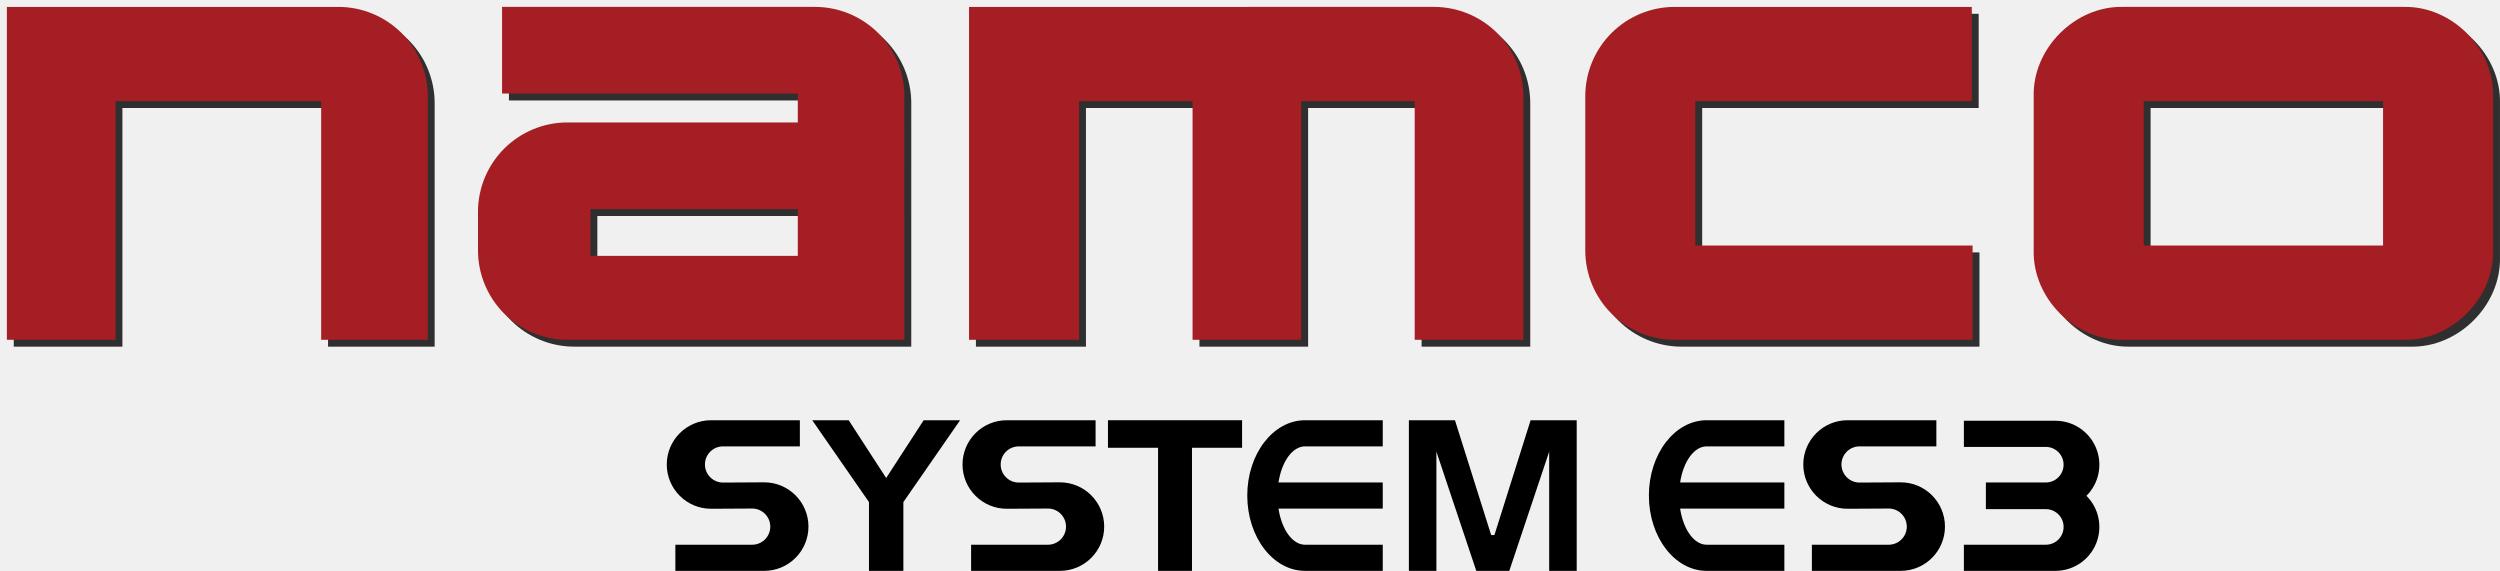
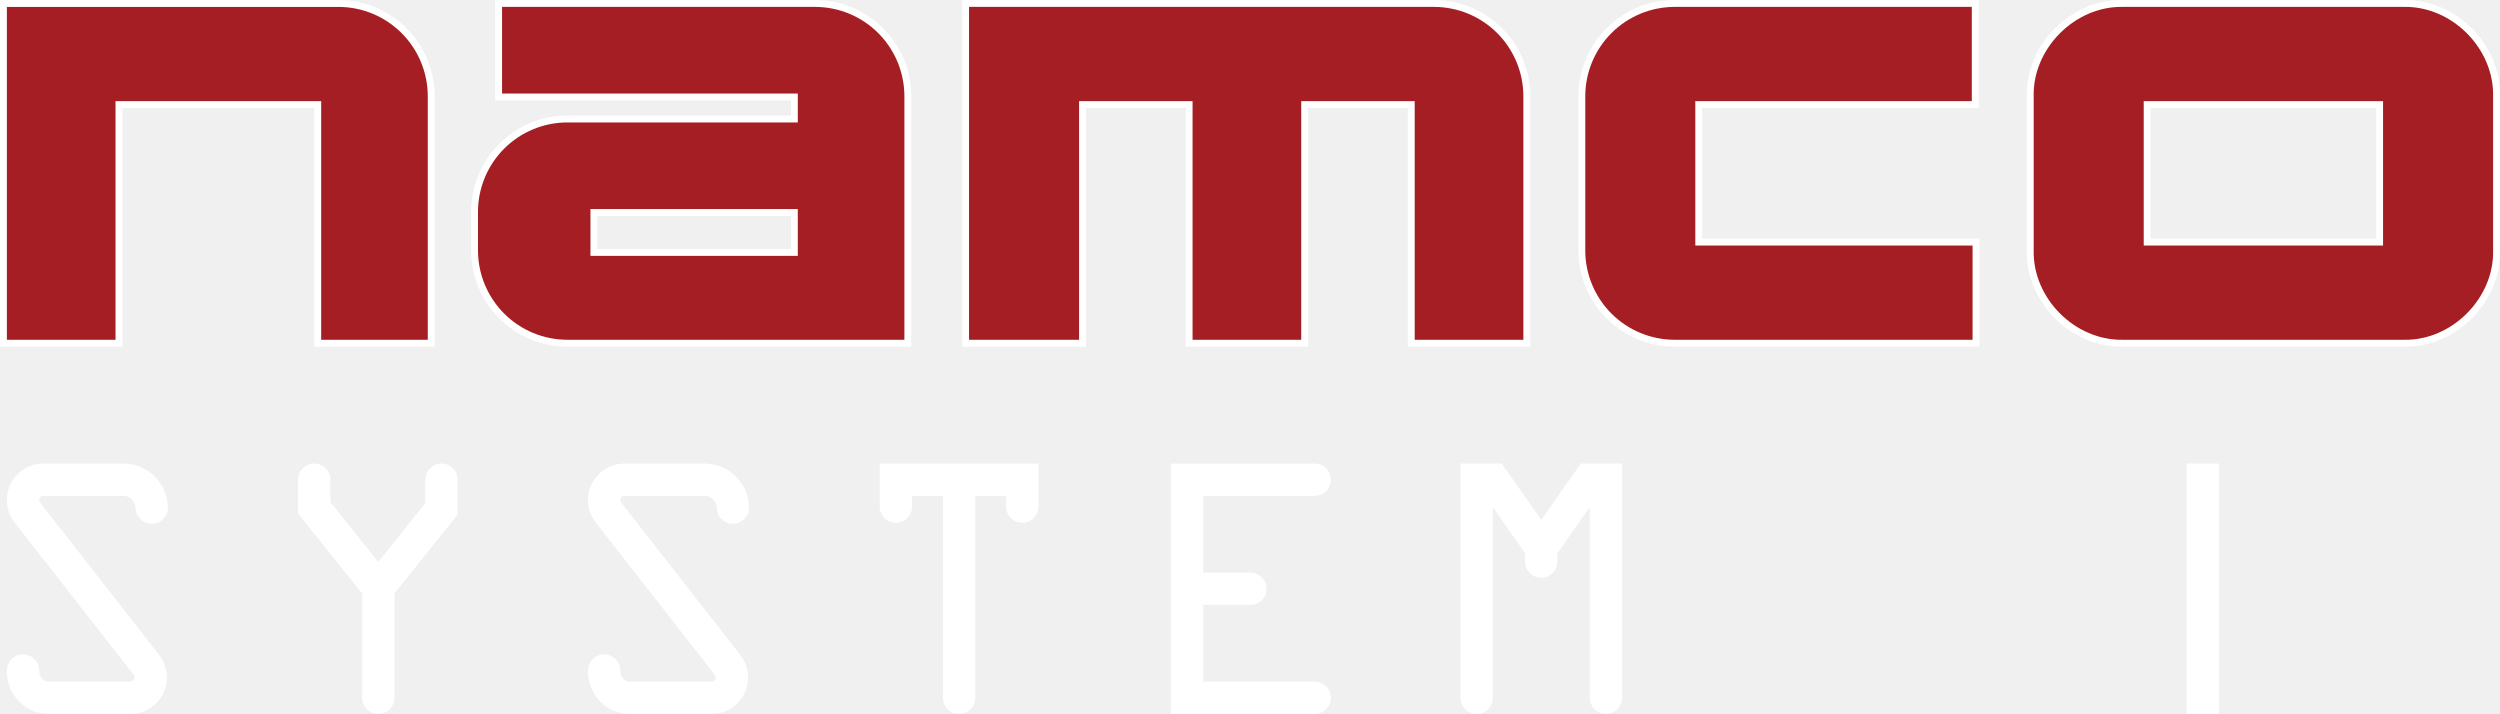
- <svg xmlns="http://www.w3.org/2000/svg" width="3635.027mm" height="830.034mm" viewBox="0 0 3635.027 830.033" version="1.1" id="svg1" xml:space="preserve">
+ <svg xmlns="http://www.w3.org/2000/svg" width="3635.027mm" height="1038.033mm" viewBox="0 0 3635.027 1038.033" version="1.1" id="svg1" xml:space="preserve">
  <defs id="defs1">
    <marker id="DistanceX" orient="auto" refX="0" refY="0" style="overflow:visible">
      <path d="M 3,-3 -3,3 M 0,-5 V 5" style="stroke:#000000;stroke-width:0.5" id="path1" />
    </marker>
    <pattern id="Hatch" patternUnits="userSpaceOnUse" width="8" height="8" x="0" y="0">
      <path d="M8 4 l-4,4" stroke="#000000" stroke-width="0.25" linecap="square" id="path2" />
      <path d="M6 2 l-4,4" stroke="#000000" stroke-width="0.25" linecap="square" id="path3" />
      <path d="M4 0 l-4,4" stroke="#000000" stroke-width="0.25" linecap="square" id="path4" />
    </pattern>
    <symbol id="*Model_Space" />
    <symbol id="*Paper_Space" />
    <symbol id="*Paper_Space0" />
    <marker id="DistanceX-0" orient="auto" refX="0" refY="0" style="overflow:visible">
      <path d="M 3,-3 -3,3 M 0,-5 V 5" style="stroke:#000000;stroke-width:0.5" id="path1-9" />
    </marker>
    <pattern id="Hatch-4" patternUnits="userSpaceOnUse" width="8" height="8" x="0" y="0">
      <path d="M8 4 l-4,4" stroke="#000000" stroke-width="0.25" linecap="square" id="path2-8" />
      <path d="M6 2 l-4,4" stroke="#000000" stroke-width="0.25" linecap="square" id="path3-8" />
      <path d="M4 0 l-4,4" stroke="#000000" stroke-width="0.25" linecap="square" id="path4-2" />
    </pattern>
    <symbol id="*Model_Space-4" />
    <symbol id="*Paper_Space-5" />
    <symbol id="*Paper_Space0-5" />
    <marker id="DistanceX-02" orient="auto" refX="0" refY="0" style="overflow:visible">
      <path d="M 3,-3 -3,3 M 0,-5 V 5" style="stroke:#000000;stroke-width:0.5" id="path1-4" />
    </marker>
    <pattern id="Hatch-8" patternUnits="userSpaceOnUse" width="8" height="8" x="0" y="0">
      <path d="M8 4 l-4,4" stroke="#000000" stroke-width="0.25" linecap="square" id="path2-6" />
      <path d="M6 2 l-4,4" stroke="#000000" stroke-width="0.25" linecap="square" id="path3-5" />
      <path d="M4 0 l-4,4" stroke="#000000" stroke-width="0.25" linecap="square" id="path4-0" />
    </pattern>
    <symbol id="*Model_Space-9" />
    <symbol id="*Paper_Space-0" />
    <symbol id="*Paper_Space0-0" />
    <marker id="DistanceX-2" orient="auto" refX="0" refY="0" style="overflow:visible">
      <path d="M 3,-3 -3,3 M 0,-5 V 5" style="stroke:#000000;stroke-width:0.5" id="path1-6" />
    </marker>
    <pattern id="Hatch-0" patternUnits="userSpaceOnUse" width="8" height="8" x="0" y="0">
      <path d="M8 4 l-4,4" stroke="#000000" stroke-width="0.25" linecap="square" id="path2-1" />
      <path d="M6 2 l-4,4" stroke="#000000" stroke-width="0.25" linecap="square" id="path3-6" />
      <path d="M4 0 l-4,4" stroke="#000000" stroke-width="0.25" linecap="square" id="path4-5" />
    </pattern>
    <symbol id="*Model_Space-7" />
    <symbol id="*Paper_Space-54" />
    <symbol id="*Paper_Space0-1" />
    <marker id="DistanceX-4" orient="auto" refX="0" refY="0" style="overflow:visible">
      <path d="M 3,-3 -3,3 M 0,-5 V 5" style="stroke:#000000;stroke-width:0.5" id="path1-3" />
    </marker>
    <pattern id="Hatch-9" patternUnits="userSpaceOnUse" width="8" height="8" x="0" y="0">
      <path d="M8 4 l-4,4" stroke="#000000" stroke-width="0.25" linecap="square" id="path2-88" />
      <path d="M6 2 l-4,4" stroke="#000000" stroke-width="0.25" linecap="square" id="path3-0" />
      <path d="M4 0 l-4,4" stroke="#000000" stroke-width="0.25" linecap="square" id="path4-8" />
    </pattern>
    <symbol id="*Model_Space-77" />
    <symbol id="*Paper_Space-8" />
    <symbol id="*Paper_Space0-3" />
    <marker id="DistanceX-7" orient="auto" refX="0" refY="0" style="overflow:visible">
      <path d="M 3,-3 -3,3 M 0,-5 V 5" style="stroke:#000000;stroke-width:0.5" id="path1-2" />
    </marker>
    <pattern id="Hatch-2" patternUnits="userSpaceOnUse" width="8" height="8" x="0" y="0">
      <path d="M8 4 l-4,4" stroke="#000000" stroke-width="0.25" linecap="square" id="path2-82" />
      <path d="M6 2 l-4,4" stroke="#000000" stroke-width="0.25" linecap="square" id="path3-89" />
      <path d="M4 0 l-4,4" stroke="#000000" stroke-width="0.25" linecap="square" id="path4-07" />
    </pattern>
    <symbol id="*Model_Space-8" />
    <symbol id="*Paper_Space-1" />
    <symbol id="*Paper_Space0-58" />
    <marker id="DistanceX-25" orient="auto" refX="0" refY="0" style="overflow:visible">
      <path d="M 3,-3 -3,3 M 0,-5 V 5" style="stroke:#000000;stroke-width:0.5" id="path1-36" />
    </marker>
    <pattern id="Hatch-1" patternUnits="userSpaceOnUse" width="8" height="8" x="0" y="0">
      <path d="M8 4 l-4,4" stroke="#000000" stroke-width="0.25" linecap="square" id="path2-86" />
      <path d="M6 2 l-4,4" stroke="#000000" stroke-width="0.25" linecap="square" id="path3-2" />
      <path d="M4 0 l-4,4" stroke="#000000" stroke-width="0.25" linecap="square" id="path4-1" />
    </pattern>
    <symbol id="*Model_Space-46" />
    <symbol id="*Paper_Space-2" />
    <symbol id="*Paper_Space0-9" />
    <marker id="DistanceX-5" orient="auto" refX="0" refY="0" style="overflow:visible">
      <path d="M 3,-3 -3,3 M 0,-5 V 5" style="stroke:#000000;stroke-width:0.5" id="path1-7" />
    </marker>
    <pattern id="Hatch-98" patternUnits="userSpaceOnUse" width="8" height="8" x="0" y="0">
      <path d="M8 4 l-4,4" stroke="#000000" stroke-width="0.25" linecap="square" id="path2-3" />
      <path d="M6 2 l-4,4" stroke="#000000" stroke-width="0.25" linecap="square" id="path3-02" />
      <path d="M4 0 l-4,4" stroke="#000000" stroke-width="0.25" linecap="square" id="path4-23" />
    </pattern>
    <symbol id="*Model_Space-6" />
    <symbol id="*Paper_Space-7" />
    <symbol id="*Paper_Space0-15" />
    <marker id="DistanceX-52" orient="auto" refX="0" refY="0" style="overflow:visible">
      <path d="M 3,-3 -3,3 M 0,-5 V 5" style="stroke:#000000;stroke-width:0.5" id="path1-8" />
    </marker>
    <pattern id="Hatch-07" patternUnits="userSpaceOnUse" width="8" height="8" x="0" y="0">
      <path d="M8 4 l-4,4" stroke="#000000" stroke-width="0.25" linecap="square" id="path2-2" />
      <path d="M6 2 l-4,4" stroke="#000000" stroke-width="0.25" linecap="square" id="path3-25" />
      <path d="M4 0 l-4,4" stroke="#000000" stroke-width="0.25" linecap="square" id="path4-9" />
    </pattern>
    <symbol id="*Model_Space-1" />
    <symbol id="*Paper_Space-08" />
    <symbol id="*Paper_Space0-50" />
    <marker id="DistanceX-58" orient="auto" refX="0" refY="0" style="overflow:visible">
      <path d="M 3,-3 -3,3 M 0,-5 V 5" style="stroke:#000000;stroke-width:0.5" id="path1-61" />
    </marker>
    <pattern id="Hatch-5" patternUnits="userSpaceOnUse" width="8" height="8" x="0" y="0">
      <path d="M8 4 l-4,4" stroke="#000000" stroke-width="0.25" linecap="square" id="path2-5" />
      <path d="M6 2 l-4,4" stroke="#000000" stroke-width="0.25" linecap="square" id="path3-1" />
      <path d="M4 0 l-4,4" stroke="#000000" stroke-width="0.25" linecap="square" id="path4-96" />
    </pattern>
    <symbol id="*Model_Space-45" />
    <symbol id="*Paper_Space-4" />
    <symbol id="*Paper_Space0-2" />
    <marker id="DistanceX-45" orient="auto" refX="0" refY="0" style="overflow:visible">
      <path d="M 3,-3 -3,3 M 0,-5 V 5" style="stroke:#000000;stroke-width:0.5" id="path1-62" />
    </marker>
    <pattern id="Hatch-53" patternUnits="userSpaceOnUse" width="8" height="8" x="0" y="0">
      <path d="M8 4 l-4,4" stroke="#000000" stroke-width="0.25" linecap="square" id="path2-56" />
      <path d="M6 2 l-4,4" stroke="#000000" stroke-width="0.25" linecap="square" id="path3-61" />
      <path d="M4 0 l-4,4" stroke="#000000" stroke-width="0.25" linecap="square" id="path4-4" />
    </pattern>
    <symbol id="*Model_Space-462" />
    <symbol id="*Paper_Space-6" />
    <symbol id="*Paper_Space0-8" />
    <marker id="DistanceX-09" orient="auto" refX="0" refY="0" style="overflow:visible">
      <path d="M 3,-3 -3,3 M 0,-5 V 5" style="stroke:#000000;stroke-width:0.5" id="path1-48" />
    </marker>
    <pattern id="Hatch-82" patternUnits="userSpaceOnUse" width="8" height="8" x="0" y="0">
      <path d="M8 4 l-4,4" stroke="#000000" stroke-width="0.25" linecap="square" id="path2-4" />
      <path d="M6 2 l-4,4" stroke="#000000" stroke-width="0.25" linecap="square" id="path3-55" />
      <path d="M4 0 l-4,4" stroke="#000000" stroke-width="0.25" linecap="square" id="path4-17" />
    </pattern>
    <symbol id="*Model_Space-11" />
    <symbol id="*Paper_Space-52" />
    <symbol id="*Paper_Space0-7" />
    <marker id="DistanceX-094" orient="auto" refX="0" refY="0" style="overflow:visible">
      <path d="M 3,-3 -3,3 M 0,-5 V 5" style="stroke:#000000;stroke-width:0.5" id="path1-88" />
    </marker>
    <pattern id="Hatch-24" patternUnits="userSpaceOnUse" width="8" height="8" x="0" y="0">
      <path d="M8 4 l-4,4" stroke="#000000" stroke-width="0.25" linecap="square" id="path2-55" />
      <path d="M6 2 l-4,4" stroke="#000000" stroke-width="0.25" linecap="square" id="path3-17" />
      <path d="M4 0 l-4,4" stroke="#000000" stroke-width="0.25" linecap="square" id="path4-11" />
    </pattern>
    <symbol id="*Model_Space-5" />
    <symbol id="*Paper_Space-27" />
    <symbol id="*Paper_Space0-6" />
    <marker id="DistanceX-0948" orient="auto" refX="0" refY="0" style="overflow:visible">
      <path d="M 3,-3 -3,3 M 0,-5 V 5" style="stroke:#000000;stroke-width:0.5" id="path1-82" />
    </marker>
    <pattern id="Hatch-45" patternUnits="userSpaceOnUse" width="8" height="8" x="0" y="0">
      <path d="M8 4 l-4,4" stroke="#000000" stroke-width="0.25" linecap="square" id="path2-51" />
      <path d="M6 2 l-4,4" stroke="#000000" stroke-width="0.25" linecap="square" id="path3-7" />
      <path d="M4 0 l-4,4" stroke="#000000" stroke-width="0.25" linecap="square" id="path4-115" />
    </pattern>
    <symbol id="*Model_Space-2" />
    <symbol id="*Paper_Space-76" />
    <symbol id="*Paper_Space0-14" />
    <marker id="DistanceX-76" orient="auto" refX="0" refY="0" style="overflow:visible">
      <path d="M 3,-3 -3,3 M 0,-5 V 5" style="stroke:#000000;stroke-width:0.5" id="path1-1" />
    </marker>
    <pattern id="Hatch-89" patternUnits="userSpaceOnUse" width="8" height="8" x="0" y="0">
      <path d="M8 4 l-4,4" stroke="#000000" stroke-width="0.25" linecap="square" id="path2-27" />
      <path d="M6 2 l-4,4" stroke="#000000" stroke-width="0.25" linecap="square" id="path3-9" />
      <path d="M4 0 l-4,4" stroke="#000000" stroke-width="0.25" linecap="square" id="path4-54" />
    </pattern>
    <symbol id="*Model_Space-3" />
    <symbol id="*Paper_Space-12" />
    <symbol id="*Paper_Space0-33" />
    <marker id="DistanceX-44" orient="auto" refX="0" refY="0" style="overflow:visible">
      <path d="M 3,-3 -3,3 M 0,-5 V 5" style="stroke:#000000;stroke-width:0.5" id="path1-60" />
    </marker>
    <pattern id="Hatch-6" patternUnits="userSpaceOnUse" width="8" height="8" x="0" y="0">
      <path d="M8 4 l-4,4" stroke="#000000" stroke-width="0.25" linecap="square" id="path2-61" />
      <path d="M6 2 l-4,4" stroke="#000000" stroke-width="0.25" linecap="square" id="path3-84" />
      <path d="M4 0 l-4,4" stroke="#000000" stroke-width="0.25" linecap="square" id="path4-963" />
    </pattern>
    <symbol id="*Model_Space-78" />
    <symbol id="*Paper_Space-82" />
    <symbol id="*Paper_Space0-91" />
  </defs>
  <g id="g3" style="display:inline">
-     <g id="g9" transform="matrix(0.2645833,0,0,0.2645833,17.50079,443.033)" style="display:inline;fill:#000000;fill-opacity:0.803">
-       <path id="path5" style="fill:#000000;fill-opacity:0.803;stroke:none;stroke-width:0.945;stroke-linecap:round" d="m 178.216,163.218 v 484 H 336.199 V 300.219 h 299.006 v 346.999 h 154.993 l 0.005,-354 c 0.003,-34.478 -13.692,-67.544 -38.072,-91.924 -24.38,-24.38 -57.446,-38.076 -91.923,-38.076 z" transform="matrix(3.779528,0,0,3.779528,-664.1265,-2215.626)" />
-       <path d="M 898.216,163.217 V 289.217 h 430.001 v 42 H 993.224 c -34.482,3e-5 -67.548,13.697 -91.928,38.076 -24.38,24.38 -38.076,57.445 -38.08,91.924 v 56 c 0.005,34.478 13.701,67.544 38.08,91.924 24.38,24.38 57.446,38.076 91.928,38.076 h 489.985 l 0.01,-354 c 0.01,-34.478 -13.691,-67.544 -38.071,-91.924 -24.38,-24.38 -57.445,-38.076 -91.924,-38.076 z m 128.535,294 h 301.466 v 68 h -301.466 z" style="fill:#000000;fill-opacity:0.803;stroke:none;stroke-width:0.945;stroke-linecap:round" id="path6" transform="matrix(3.779528,0,0,3.779528,-664.1265,-2215.626)" />
-       <path id="path7" style="fill:#000000;fill-opacity:0.803;stroke:none;stroke-width:3.571;stroke-linecap:round" d="M 5297.01,-1598.74 V 230.551 h 604.72 V -1080.94 h 623.62 V 230.551 h 597.17 V -1080.94 h 623.62 V 230.551 h 597.17 v -1337.952 c 0,-130.312 -51.767,-255.286 -143.911,-347.43 -92.144,-92.144 -217.118,-143.91 -347.428,-143.91 z" />
-       <path id="path8" style="fill:#000000;fill-opacity:0.803;stroke:none;stroke-width:3.571;stroke-linecap:round" d="m 10807.6,-1598.74 -1632.798,-10e-5 c -130.31,-10e-5 -255.283,51.766 -347.427,143.91 -92.144,92.144 -143.91,217.118 -143.912,347.43 v 846.614 c 0,130.311 51.768,255.285 143.912,347.429 92.144,92.144 217.118,143.91 347.427,143.91 L 10811.9,230.551 V -287.244 H 9288.19 v -793.696 h 1519.41 z" />
-       <path d="m 11639.1,-1598.741 c -263.418,-6.18 -497.563,227.966 -491.392,491.34 v 846.613 c -5.564,264.138 227.208,496.91 491.369,491.338 H 13181.1 c 263.375,6.181 497.521,-227.964 491.321,-491.338 v -846.613 c 5.716,-263.883 -227.319,-497.012 -491.321,-491.34 z m 113.299,517.801 H 13067.7 v 793.695 h -1315.301 z" style="fill:#000000;fill-opacity:0.803;stroke:none;stroke-width:3.571;stroke-linecap:round" id="path9" />
+     <g id="g49" transform="matrix(0.2645833,0,0,0.2645833,7.500191,433.0329)" style="display:inline">
+       <path id="path94" style="fill:#ffffff;stroke-width:3.78;stroke-linecap:round" d="M -28.347,-1636.538 V 268.343 H 644.342 V -1043.145 H 1698.854 V 268.343 h 661.387 l 0.023,-1375.74 c 0.011,-140.323 -55.747,-274.936 -154.969,-374.158 -99.222,-99.222 -233.834,-154.983 -374.15,-154.982 z" />
+       <path id="path96" style="fill:#ffffff;stroke-width:3.78;stroke-linecap:round" d="m 2692.913,-1636.538 v 551.811 h 1625.197 v 83.148 H 3089.794 c -140.333,1e-4 -274.944,55.763 -374.166,154.984 -99.222,99.222 -154.98,233.833 -154.998,374.15 v 211.66 c 0.019,140.316 55.776,274.93 154.998,374.152 99.222,99.222 233.834,154.975 374.166,154.975 h 1889.705 l 0.045,-1375.732 c 0.042,-140.332 -55.741,-274.946 -154.961,-374.166 -99.221,-99.221 -233.836,-154.983 -374.158,-154.982 z m 561.387,1186.771 H 4318.11 V -268.35 H 3254.3 Z" />
+       <path id="path98" style="fill:#ffffff;stroke-linecap:round" d="M 5259.215,-1636.536 V 268.345 h 680.311 V -1043.145 h 548.029 V 268.345 H 7160.315 V -1043.145 h 548.029 V 268.345 H 8381.106 V -1107.401 c 0,-140.321 -55.759,-274.935 -154.98,-374.156 -99.222,-99.222 -233.834,-154.979 -374.154,-154.978 z" />
+       <path id="path100" style="fill:#ffffff;stroke-linecap:round" d="m 9174.801,-1636.536 c -140.319,-1e-4 -274.931,55.757 -374.152,154.978 -99.222,99.222 -154.978,233.833 -154.981,374.154 v 846.613 c 0,140.321 55.759,274.933 154.981,374.154 99.222,99.222 233.833,154.979 374.152,154.979 H 10849.696 V -325.04 H 9325.985 V -1043.145 h 1519.41 v -593.391 z" />
+       <path id="path102" style="fill:#ffffff;stroke-linecap:round" d="M 13181.098,-1636.538 H 11639.1 l 0.887,0.01 c -286.321,-6.718 -536.771,243.729 -530.063,530.01 v -0.885 846.613 -0.797 c -6.041,286.795 243.135,535.971 529.952,529.922 l -0.797,0.008 H 13181.1 l -0.886,-0.01 c 286.282,6.718 536.731,-243.731 529.992,-530.014 v 0.891 -846.613 0.818 c 6.208,-286.601 -243.204,-536.106 -529.918,-529.945 z m -1390.904,593.393 h 1239.711 v 718.105 h -1239.711 z" />
    </g>
    <g id="g83" transform="matrix(0.2645833,0,0,0.2645833,7.500191,433.0329)" style="display:inline">
      <path id="path127" style="fill:#a51e23;fill-opacity:1;stroke:none;stroke-width:0.945;stroke-linecap:round" d="m 178.216,163.218 v 484 H 336.199 V 300.219 h 299.006 v 346.999 h 154.993 l 0.005,-354 c 0.003,-34.478 -13.692,-67.544 -38.072,-91.924 -24.38,-24.38 -57.446,-38.076 -91.923,-38.076 z" transform="matrix(3.779528,0,0,3.779528,-664.1265,-2215.626)" />
      <path d="M 898.216,163.217 V 289.217 h 430.001 v 42 H 993.224 c -34.482,3e-5 -67.548,13.697 -91.928,38.076 -24.38,24.38 -38.076,57.445 -38.08,91.924 v 56 c 0.005,34.478 13.701,67.544 38.08,91.924 24.38,24.38 57.446,38.076 91.928,38.076 h 489.985 l 0.01,-354 c 0.01,-34.478 -13.691,-67.544 -38.071,-91.924 -24.38,-24.38 -57.445,-38.076 -91.924,-38.076 z m 128.535,294 h 301.466 v 68 h -301.466 z" style="fill:#a51e23;fill-opacity:1;stroke:none;stroke-width:0.945;stroke-linecap:round" id="path128" transform="matrix(3.779528,0,0,3.779528,-664.1265,-2215.626)" />
      <path id="path41" style="fill:#a51e23;fill-opacity:1;stroke:none;stroke-width:3.571;stroke-linecap:round" d="M 5297.01,-1598.74 V 230.551 h 604.72 V -1080.94 h 623.62 V 230.551 h 597.17 V -1080.94 h 623.62 V 230.551 h 597.17 v -1337.952 c 0,-130.312 -51.767,-255.286 -143.911,-347.43 -92.144,-92.144 -217.118,-143.91 -347.428,-143.91 z" />
      <path id="path51" style="fill:#a51e23;fill-opacity:1;stroke:none;stroke-width:3.571;stroke-linecap:round" d="m 10807.6,-1598.74 -1632.798,-10e-5 c -130.31,-10e-5 -255.283,51.766 -347.427,143.91 -92.144,92.144 -143.91,217.118 -143.912,347.43 v 846.614 c 0,130.311 51.768,255.285 143.912,347.429 92.144,92.144 217.118,143.91 347.427,143.91 L 10811.9,230.551 V -287.244 H 9288.19 v -793.696 h 1519.41 z" />
      <path d="m 11639.1,-1598.741 c -263.418,-6.18 -497.563,227.966 -491.392,491.34 v 846.613 c -5.564,264.138 227.208,496.91 491.369,491.338 H 13181.1 c 263.375,6.181 497.521,-227.964 491.321,-491.338 v -846.613 c 5.716,-263.883 -227.319,-497.012 -491.321,-491.34 z m 113.299,517.801 H 13067.7 v 793.695 h -1315.301 z" style="fill:#a51e23;fill-opacity:1;stroke:none;stroke-width:3.571;stroke-linecap:round" id="path129" />
    </g>
  </g>
-   <g id="g260" style="display:inline;fill:#000000;fill-opacity:1">
-     <g id="g272">
-       <path id="path16-1" style="fill:#000000;fill-opacity:1;stroke:none;stroke-width:1;stroke-linecap:round;stroke-dasharray:none" d="m 1111.142,830.032 c 35.614,9.3e-4 64.458,-28.923 64.358,-64.537 -0.099,-35.614 -29.104,-64.377 -64.718,-64.177 l -59.328,0.333 c -14.558,0.08 -26.413,-11.677 -26.453,-26.235 -0.041,-14.558 11.749,-26.381 26.307,-26.382 h 111.691 V 611.033 l -129.141,-1e-5 c -35.614,8.3e-4 -64.456,28.924 -64.356,64.537 0.099,35.613 29.102,64.375 64.714,64.176 l 59.328,-0.331 c 14.559,-0.081 26.415,11.677 26.456,26.235 0.041,14.558 -11.75,26.382 -26.308,26.382 l -111.691,-5e-5 v 37.999 z" />
-       <path d="m 1181.001,611.033 82.5,119 v 99.999 h 49.998 v -99.999 l 82.5,-119 h -52.999 l -54.501,84 -54.499,-84 z" style="display:inline;fill:#000000;fill-opacity:1;stroke:none;stroke-width:1;stroke-linecap:round;stroke-dasharray:none" id="path99" />
-       <path id="path258" style="display:inline;fill:#000000;fill-opacity:1;stroke:none;stroke-width:1;stroke-linecap:round;stroke-dasharray:none" d="m 1541.142,830.032 c 35.614,9.3e-4 64.458,-28.923 64.358,-64.537 -0.099,-35.614 -29.104,-64.377 -64.718,-64.177 l -59.328,0.333 c -14.558,0.08 -26.413,-11.677 -26.453,-26.235 -0.041,-14.558 11.749,-26.381 26.307,-26.382 h 111.691 V 611.033 l -129.141,-1e-5 c -35.614,8.3e-4 -64.456,28.924 -64.356,64.537 0.099,35.613 29.102,64.375 64.714,64.176 l 59.328,-0.331 c 14.559,-0.081 26.415,11.677 26.456,26.235 0.041,14.558 -11.75,26.382 -26.308,26.382 l -111.691,-5e-5 v 37.999 z" />
-       <path d="m 1610.999,611.033 v 40.026 h 72.835 v 178.973 h 49.331 V 651.059 h 72.835 v -40.026 z" style="display:inline;fill:#000000;fill-opacity:1;stroke:none;stroke-width:1;stroke-linecap:round;stroke-dasharray:none" id="path248" />
-       <path id="path57-1" style="fill:#000000;fill-opacity:1;stroke:none;stroke-width:1;stroke-linecap:round;stroke-dasharray:none" d="m 2010.529,611.033 v 38 h -113.028 c -17.998,3e-5 -33.779,21.486 -38.562,52.5 l 151.591,-4.1e-4 v 38.002 h -151.591 c 4.783,31.014 20.564,52.5 38.562,52.5 l 113.028,-6e-5 v 37.999 l -113.028,-3.2e-4 c -46.378,-0.026 -83.964,-49.043 -83.964,-109.5 0,-60.457 37.586,-109.474 83.964,-109.5 z" />
-       <path d="m 2048.531,611.033 v 218.999 h 40 v -173.343 l 58,173.343 h 48.001 l 57.999,-173.343 v 173.343 h 40 V 611.033 h -67.001 l -52.655,167.001 h -4.688 l -52.657,-167.001 z" style="display:inline;fill:#000000;fill-opacity:1;stroke:none;stroke-width:1;stroke-linecap:round;stroke-dasharray:none" id="path251" />
+   <g id="g92" style="display:inline;fill:#000000;fill-opacity:1" transform="translate(-168.2166,-153.1847)">
+     <g id="g138" style="display:inline;fill:#ffffff;fill-opacity:1">
+       <path id="path24-89" style="fill:#ffffff;fill-opacity:1;stroke:none;stroke-width:0.945;stroke-linecap:round" d="M 348.226,874.217 H 231.217 c -4.999,4.9e-4 -7.806,5.755 -4.728,9.694 l 173.192,221.676 c 12.475,15.968 14.754,37.652 5.872,55.864 -8.883,18.212 -27.373,29.766 -47.636,29.766 H 238.845 c -18.374,6e-4 -35.735,-8.418 -47.113,-22.846 -9.142,-11.593 -13.922,-26.029 -13.506,-40.787 0.366,-12.973 11.18,-23.194 24.153,-22.828 12.974,0.366 23.194,11.18 22.828,24.153 -0.106,3.748 1.108,7.414 3.43,10.359 2.465,3.126 6.227,4.95 10.208,4.951 h 119.071 c 4.999,-5e-4 7.806,-5.755 4.728,-9.694 L 189.452,912.848 c -12.475,-15.968 -14.754,-37.652 -5.872,-55.864 8.883,-18.213 27.373,-29.766 47.636,-29.766 h 117.009 c 3.365,2e-5 6.723,0.283 10.04,0.846 30.704,5.211 53.397,31.468 54.106,62.603 0.29,12.972 -9.987,23.724 -22.959,24.019 -12.972,0.296 -23.728,-9.977 -24.029,-22.949 -0.196,-8.622 -6.481,-15.893 -14.983,-17.336 -0.719,-0.122 -1.446,-0.183 -2.175,-0.184 z" />
+       <path id="path37-20" style="fill:#ffffff;fill-opacity:1;stroke:none;stroke-width:0.945;stroke-linecap:round" d="m 648.546,850.718 c -8.2e-4,-12.979 -10.522,-23.5 -23.501,-23.5 -12.979,0 -23.5,10.521 -23.5,23.5 l 1.2e-4,48.999 93.17,116.345 6.3e-4,151.656 c 6.4e-4,12.978 10.522,23.499 23.501,23.499 12.979,0 23.5,-10.521 23.5,-23.499 l -3.4e-4,-151.656 91.829,-114.668 v -50.677 c -1.3e-4,-12.979 -10.521,-23.5 -23.5,-23.5 -12.979,0 -23.5,10.521 -23.5,23.5 l -2.3e-4,34.178 -68.329,85.323 -69.67,-87 z" />
+       <path id="path69-23" style="fill:#ffffff;fill-opacity:1;stroke:none;stroke-width:0.945;stroke-linecap:round" d="m 1470.891,913.218 c 12.979,0 23.5,-10.521 23.501,-23.5 l 6e-4,-15.501 h 44.826 l -5e-4,293.502 c -6e-4,12.978 10.521,23.499 23.499,23.499 12.979,0 23.5,-10.521 23.5,-23.499 l -5e-4,-293.502 h 44.826 l 6e-4,15.501 c 5e-4,12.978 10.522,23.5 23.5,23.5 12.979,0 23.5,-10.521 23.5,-23.5 l -4e-4,-62.5 h -230.65 l -3e-4,62.5 c -3e-4,12.978 10.521,23.5 23.5,23.5 z" />
+       <path id="path81-5" style="fill:#ffffff;fill-opacity:1;stroke:none;stroke-width:0.945;stroke-linecap:round" d="m 2079.717,1191.217 c 12.979,5e-4 23.5,-10.521 23.5,-23.5 0,-12.979 -10.521,-23.5 -23.5,-23.5 l -161.999,4e-4 v -111.501 l 68.603,-10e-5 c 12.978,-10e-5 23.499,-10.521 23.499,-23.5 0,-12.979 -10.521,-23.5 -23.499,-23.5 l -68.603,-1.8e-4 V 874.217 l 161.999,5.2e-4 c 12.973,-0.008 23.485,-10.527 23.485,-23.499 0,-12.973 -10.512,-23.492 -23.485,-23.5 l -209,-2e-5 v 363.999 z" />
+       <path id="path96-3" style="fill:#ffffff;fill-opacity:1;stroke:none;stroke-width:0.945;stroke-linecap:round" d="m 2315.217,1191.218 c 12.979,0 23.5,-10.521 23.5,-23.499 l 2e-4,-277.227 47.001,67.122 -6e-4,12.105 c -5e-4,12.979 10.521,23.5 23.5,23.5 12.979,0 23.5,-10.521 23.5,-23.5 l -5e-4,-12.105 47.001,-67.122 2e-4,277.227 c 2e-4,12.978 10.521,23.499 23.5,23.499 12.979,0 23.5,-10.521 23.5,-23.499 l 1e-4,-340.501 h -60.074 l -57.428,82.017 -57.428,-82.017 h -60.071 l 2e-4,340.501 c 0,12.978 10.521,23.499 23.5,23.499 z" />
+       <path id="path153" style="fill:#ffffff;fill-opacity:1;stroke:none;stroke-width:0.945;stroke-linecap:round" d="m 1193.226,874.217 h -117.009 c -4.999,4.9e-4 -7.806,5.755 -4.728,9.694 l 173.192,221.676 c 12.475,15.968 14.754,37.652 5.872,55.864 -8.883,18.212 -27.373,29.766 -47.636,29.766 h -119.071 c -18.374,6e-4 -35.735,-8.418 -47.113,-22.846 -9.142,-11.593 -13.922,-26.029 -13.506,-40.787 0.366,-12.973 11.18,-23.194 24.153,-22.828 12.974,0.366 23.194,11.18 22.828,24.153 -0.106,3.748 1.108,7.414 3.43,10.359 2.465,3.126 6.227,4.95 10.208,4.951 h 119.071 c 4.999,-5e-4 7.806,-5.755 4.728,-9.694 L 1034.453,912.848 c -12.475,-15.968 -14.754,-37.652 -5.872,-55.864 8.883,-18.213 27.373,-29.766 47.636,-29.766 h 117.009 c 3.365,2e-5 6.723,0.283 10.04,0.846 30.704,5.211 53.397,31.468 54.106,62.603 0.29,12.972 -9.987,23.724 -22.959,24.019 -12.972,0.296 -23.728,-9.977 -24.029,-22.949 -0.196,-8.622 -6.481,-15.893 -14.983,-17.336 -0.719,-0.122 -1.446,-0.183 -2.175,-0.184 z" />
    </g>
-     <g id="g270" style="display:inline">
-       <path id="path95" style="fill:#000000;fill-opacity:1;stroke:none;stroke-width:1;stroke-linecap:round;stroke-dasharray:none" d="m 2594.492,611.033 v 38 h -113.028 c -17.998,3e-5 -33.779,21.486 -38.562,52.5 l 151.59,-4.1e-4 v 38.002 h -151.591 c 4.783,31.014 20.564,52.5 38.562,52.5 l 113.028,-6e-5 v 37.999 l -113.028,-3.2e-4 c -46.378,-0.026 -83.964,-49.043 -83.964,-109.5 0,-60.457 37.586,-109.474 83.964,-109.5 z" />
-       <path id="path269" style="display:inline;fill:#000000;fill-opacity:1;stroke:none;stroke-width:1;stroke-linecap:round;stroke-dasharray:none" d="m 2763.641,830.032 c 35.614,9.3e-4 64.458,-28.923 64.358,-64.537 -0.099,-35.614 -29.104,-64.377 -64.718,-64.177 l -59.328,0.333 c -14.558,0.08 -26.413,-11.677 -26.453,-26.235 -0.041,-14.558 11.749,-26.381 26.307,-26.382 h 111.691 V 611.033 l -129.141,-1e-5 c -35.614,8.3e-4 -64.456,28.924 -64.356,64.537 0.099,35.613 29.102,64.375 64.714,64.176 l 59.328,-0.331 c 14.559,-0.081 26.415,11.677 26.456,26.235 0.041,14.558 -11.75,26.382 -26.308,26.382 l -111.691,-5e-5 v 37.999 z" />
-       <path id="path17-0" style="display:inline;fill:#000000;fill-opacity:1;stroke:none;stroke-width:1;stroke-linecap:round;stroke-dasharray:none" d="m 2855.508,611.798 v 38 h 119.12 c 14.283,0.011 25.851,11.589 25.851,25.868 0,14.278 -11.569,25.856 -25.851,25.867 l -87.132,-4.1e-4 v 38.767 l 87.132,-5e-4 c 14.291,-5e-4 25.872,11.581 25.872,25.867 0,14.286 -11.581,25.868 -25.872,25.867 l -119.12,-5e-5 v 37.999 l 133.118,3.2e-4 c 25.861,2.8e-4 49.165,-15.588 59.036,-39.484 9.871,-23.897 4.36,-51.387 -13.958,-69.633 18.318,-18.246 23.828,-45.736 13.958,-69.633 -9.871,-23.897 -33.175,-39.485 -59.036,-39.485 z" />
-     </g>
+     <path d="m 3347.552,827.218 v 363.999 h 46.99 V 827.218 Z" style="display:inline;fill:#ffffff;fill-opacity:1;stroke:none;stroke-width:0.945;stroke-linecap:round" id="path149" />
  </g>
</svg>
